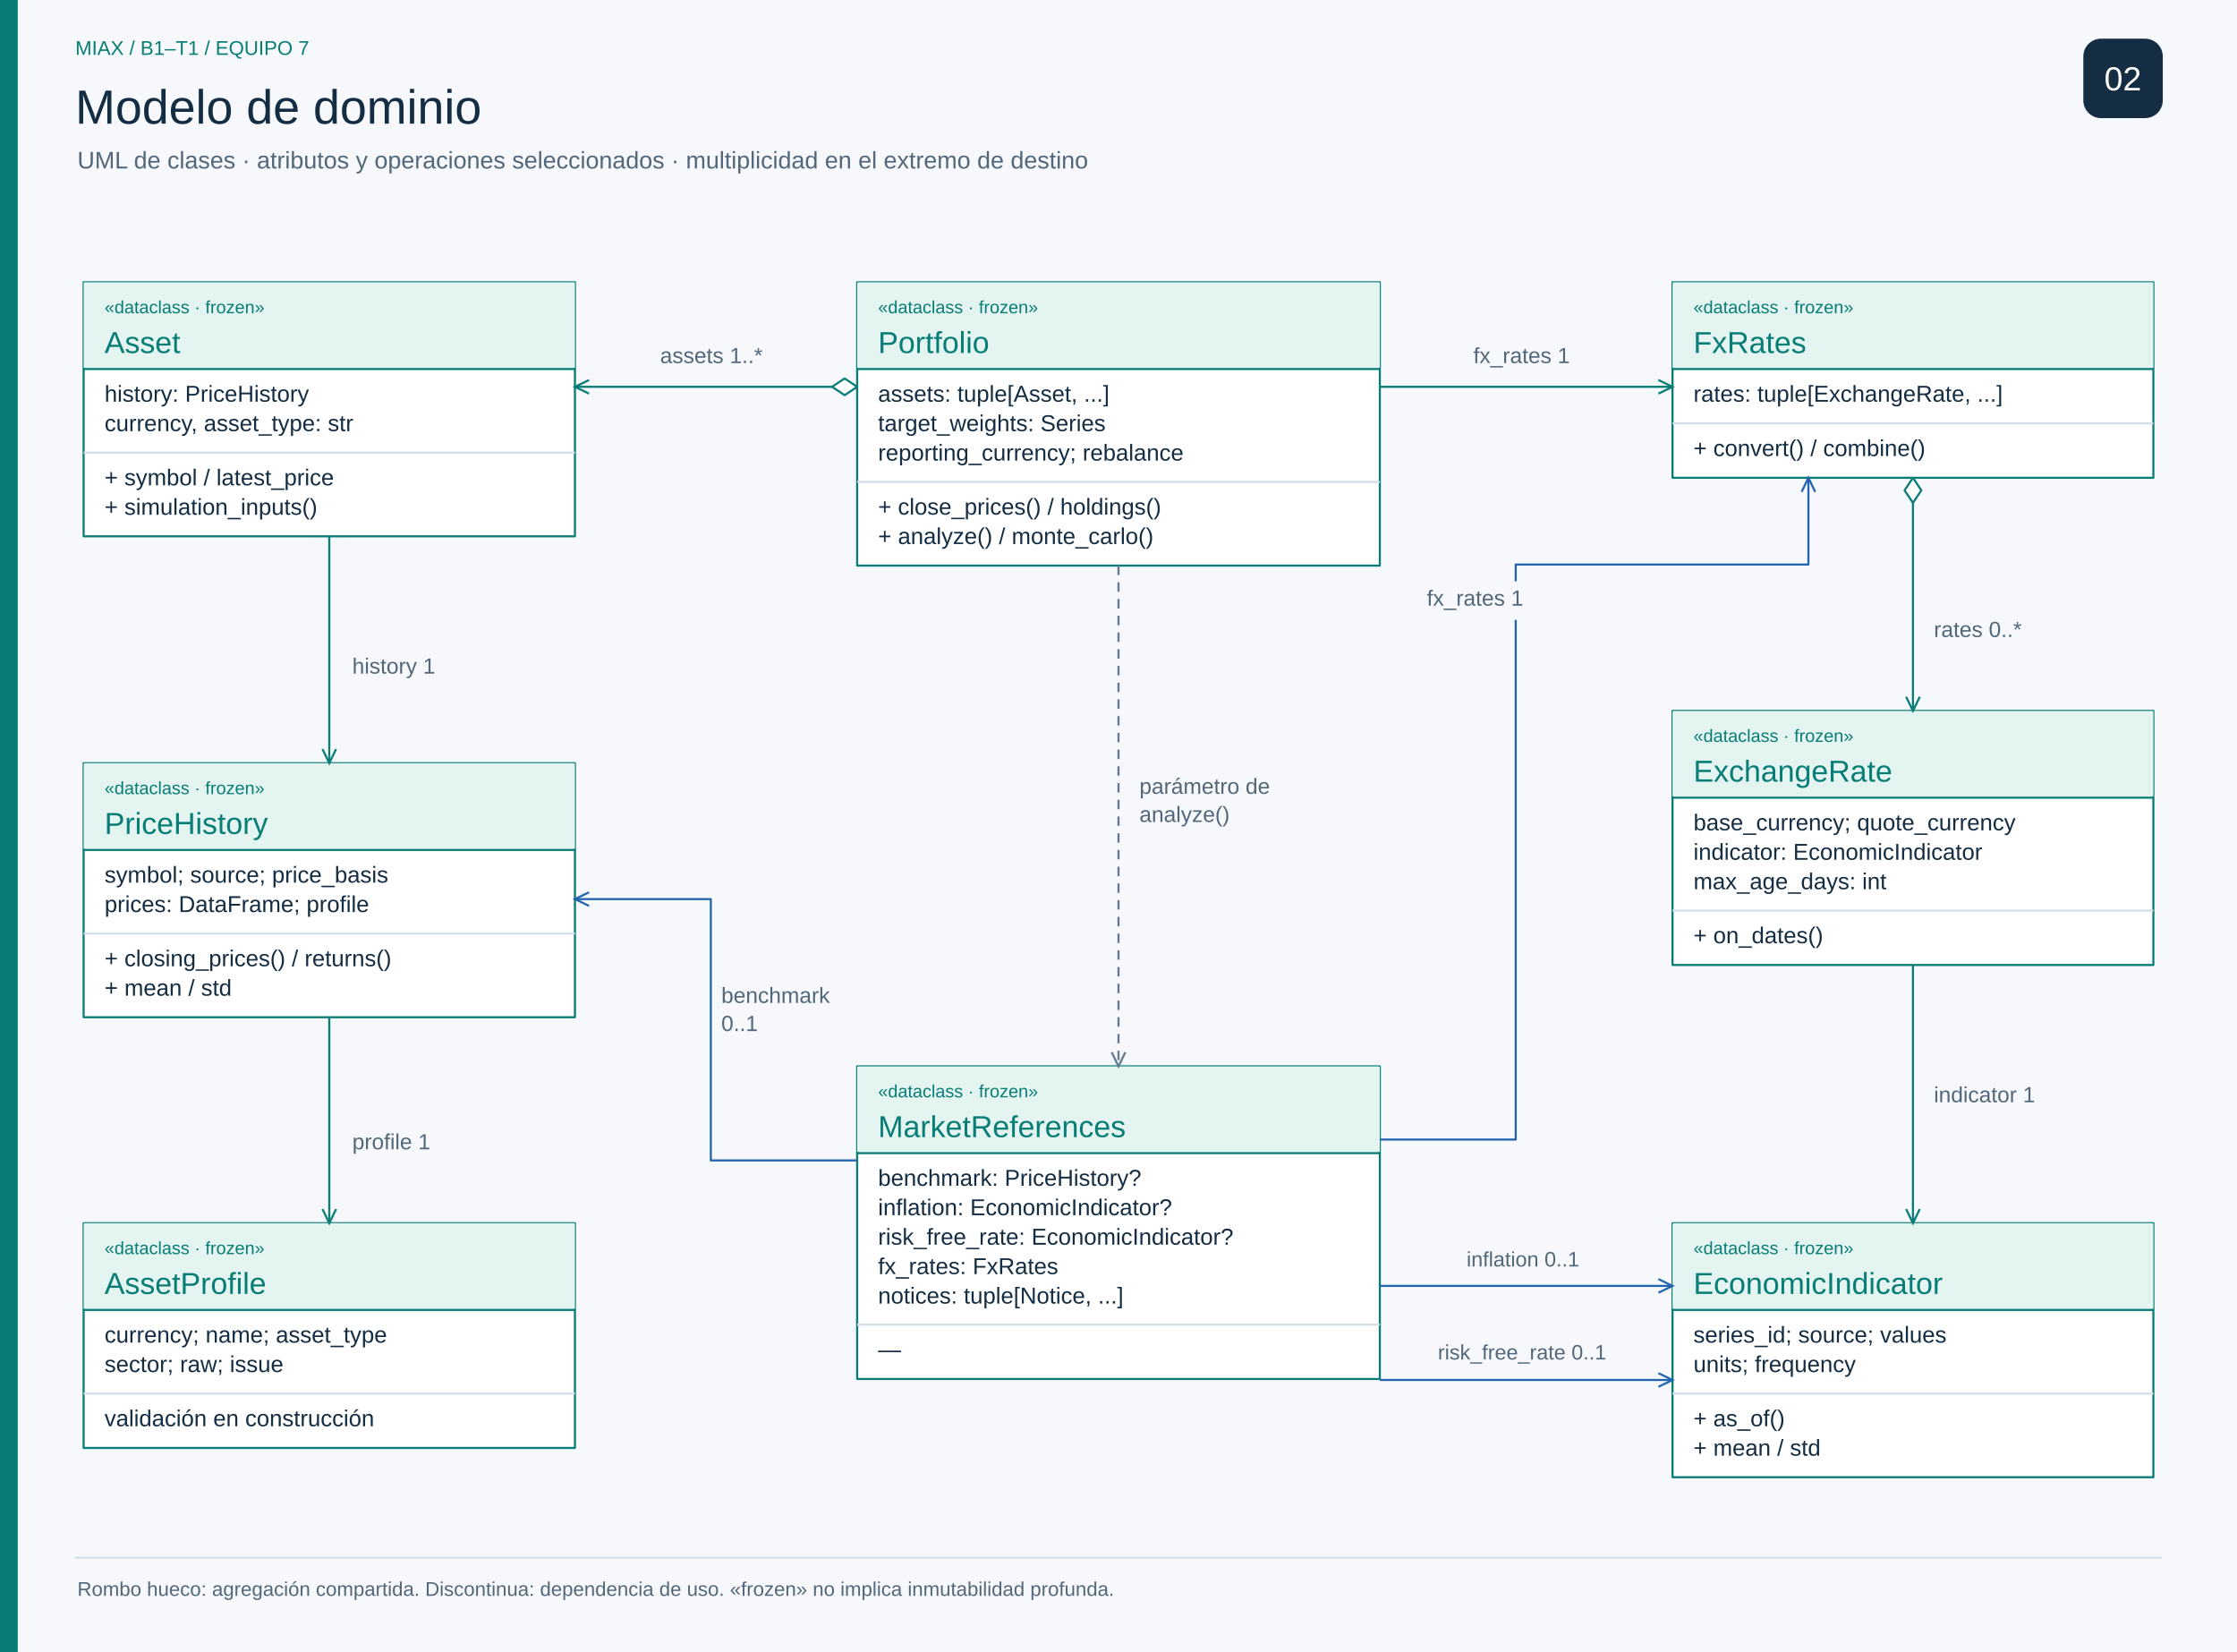
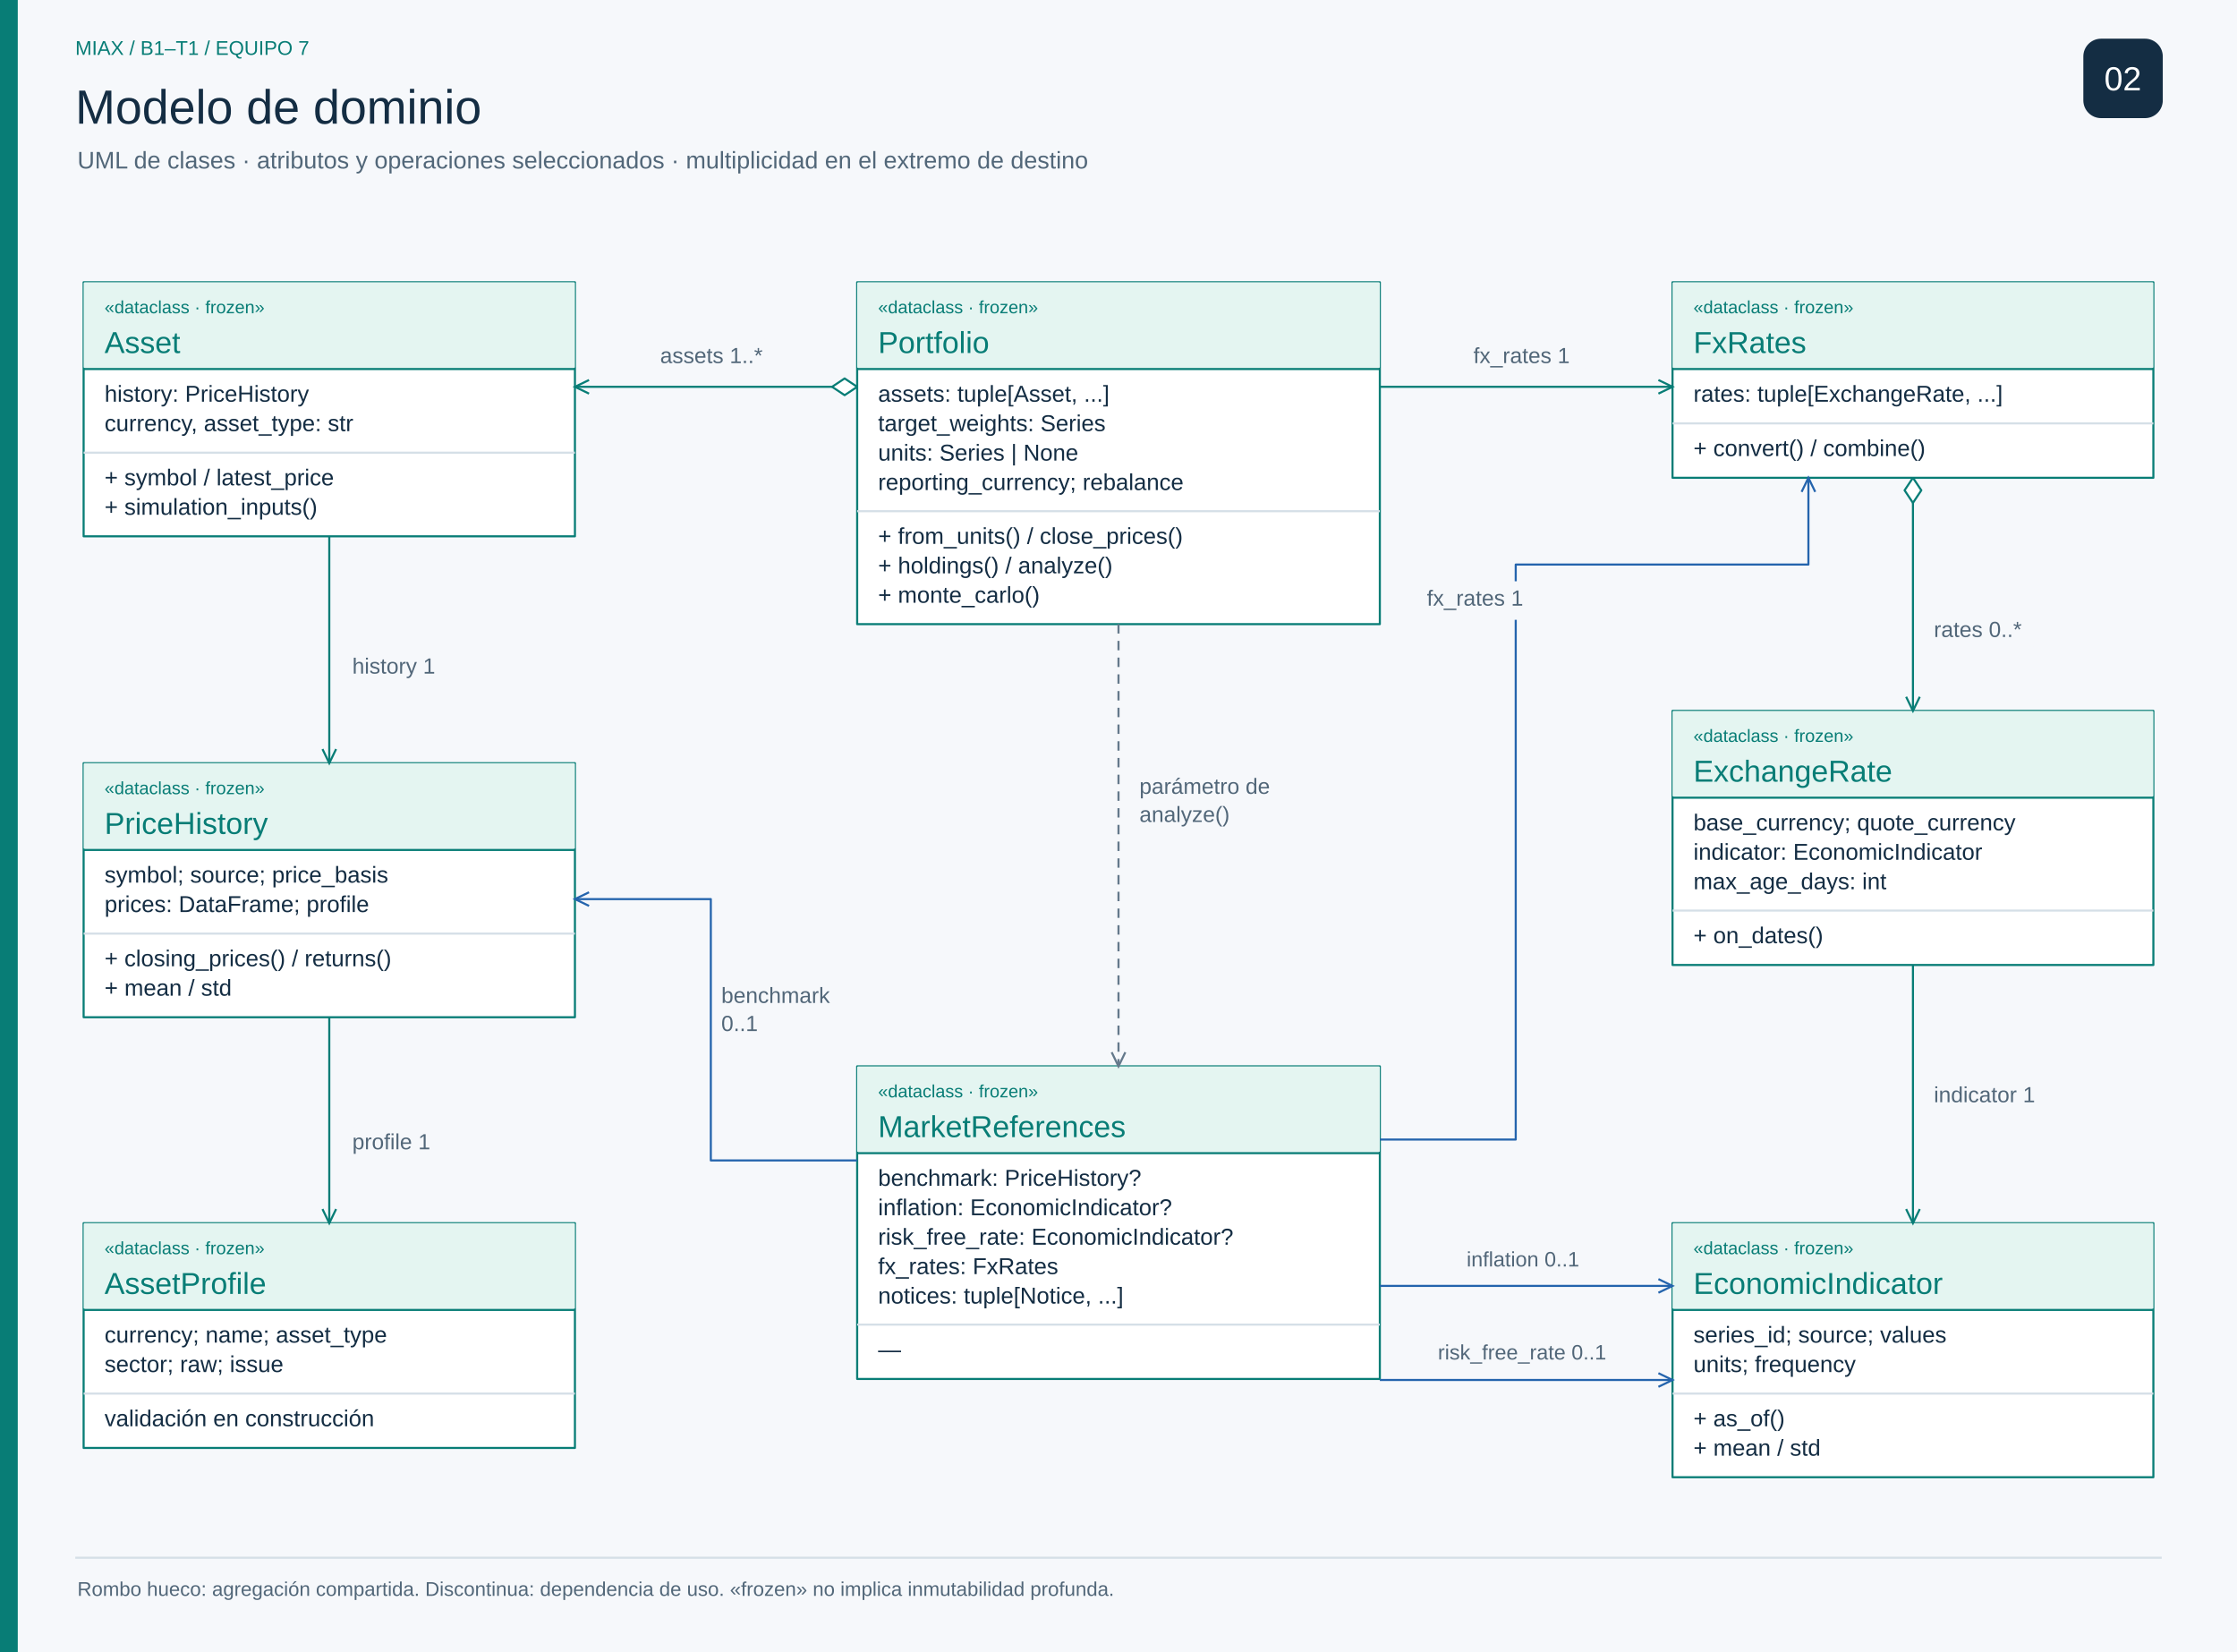
<svg xmlns="http://www.w3.org/2000/svg" width="2140" height="1580" viewBox="0 0 2140 1580" role="img">
  <rect x="0" y="0" width="2140" height="1580" rx="0" fill="#F6F8FB" stroke="#F6F8FB" stroke-width="2" stroke-linejoin="round" />
  <rect x="0" y="0" width="16" height="1580" rx="0" fill="#087D76" stroke="#087D76" stroke-width="2" stroke-linejoin="round" />
  <text x="72" y="52.48" font-family="Arial, Helvetica, sans-serif" font-size="19" fill="#087D76">MIAX  /  B1–T1  /  EQUIPO 7</text>
  <text x="72" y="118.32" font-family="Arial, Helvetica, sans-serif" font-size="46" fill="#142D43">Modelo de dominio</text>
  <text x="74" y="161.16" font-family="Arial, Helvetica, sans-serif" font-size="23" fill="#526779">UML de clases · atributos y operaciones seleccionados · multiplicidad en el extremo de destino</text>
  <rect x="1994" y="38" width="74" height="74" rx="16" fill="#142D43" stroke="#142D43" stroke-width="2" stroke-linejoin="round" />
  <text x="2013.0" y="86.44" font-family="Arial, Helvetica, sans-serif" font-size="32" fill="#FFFFFF">02</text>
  <rect x="80" y="270" width="470" height="243" rx="0" fill="#FFFFFF" stroke="#087D76" stroke-width="2" stroke-linejoin="round" />
  <rect x="81" y="271" width="468" height="80" rx="0" fill="#E4F5F1" stroke="#E4F5F1" stroke-width="2" stroke-linejoin="round" />
  <text x="100" y="299.64" font-family="Arial, Helvetica, sans-serif" font-size="17" fill="#087D76">«dataclass · frozen»</text>
  <text x="100" y="337.68" font-family="Arial, Helvetica, sans-serif" font-size="29" fill="#087D76">Asset</text>
  <polyline points="80,353 550,353" fill="none" stroke="#087D76" stroke-width="2" stroke-linejoin="round" />
  <polyline points="80,433 550,433" fill="none" stroke="#D5DFE7" stroke-width="2" stroke-linejoin="round" />
  <text x="100" y="384.24" font-family="Arial, Helvetica, sans-serif" font-size="22" fill="#142D43">history: PriceHistory</text>
  <text x="100" y="412.4" font-family="Arial, Helvetica, sans-serif" font-size="22" fill="#142D43">currency, asset_type: str</text>
  <text x="100" y="464.24" font-family="Arial, Helvetica, sans-serif" font-size="22" fill="#142D43">+ symbol / latest_price</text>
  <text x="100" y="492.4" font-family="Arial, Helvetica, sans-serif" font-size="22" fill="#142D43">+ simulation_inputs()</text>
-   <rect x="820" y="270" width="500" height="271" rx="0" fill="#FFFFFF" stroke="#087D76" stroke-width="2" stroke-linejoin="round" />
+   <rect x="820" y="270" width="500" height="327" rx="0" fill="#FFFFFF" stroke="#087D76" stroke-width="2" stroke-linejoin="round" />
  <rect x="821" y="271" width="498" height="80" rx="0" fill="#E4F5F1" stroke="#E4F5F1" stroke-width="2" stroke-linejoin="round" />
  <text x="840" y="299.64" font-family="Arial, Helvetica, sans-serif" font-size="17" fill="#087D76">«dataclass · frozen»</text>
  <text x="840" y="337.68" font-family="Arial, Helvetica, sans-serif" font-size="29" fill="#087D76">Portfolio</text>
  <polyline points="820,353 1320,353" fill="none" stroke="#087D76" stroke-width="2" stroke-linejoin="round" />
-   <polyline points="820,461 1320,461" fill="none" stroke="#D5DFE7" stroke-width="2" stroke-linejoin="round" />
+   <polyline points="820,489 1320,489" fill="none" stroke="#D5DFE7" stroke-width="2" stroke-linejoin="round" />
  <text x="840" y="384.24" font-family="Arial, Helvetica, sans-serif" font-size="22" fill="#142D43">assets: tuple[Asset, ...]</text>
  <text x="840" y="412.4" font-family="Arial, Helvetica, sans-serif" font-size="22" fill="#142D43">target_weights: Series</text>
-   <text x="840" y="440.56" font-family="Arial, Helvetica, sans-serif" font-size="22" fill="#142D43">reporting_currency; rebalance</text>
-   <text x="840" y="492.24" font-family="Arial, Helvetica, sans-serif" font-size="22" fill="#142D43">+ close_prices() / holdings()</text>
-   <text x="840" y="520.4" font-family="Arial, Helvetica, sans-serif" font-size="22" fill="#142D43">+ analyze() / monte_carlo()</text>
+   <text x="840" y="440.56" font-family="Arial, Helvetica, sans-serif" font-size="22" fill="#142D43">units: Series | None</text>
+   <text x="840" y="468.72" font-family="Arial, Helvetica, sans-serif" font-size="22" fill="#142D43">reporting_currency; rebalance</text>
+   <text x="840" y="520.24" font-family="Arial, Helvetica, sans-serif" font-size="22" fill="#142D43">+ from_units() / close_prices()</text>
+   <text x="840" y="548.4" font-family="Arial, Helvetica, sans-serif" font-size="22" fill="#142D43">+ holdings() / analyze()</text>
+   <text x="840" y="576.56" font-family="Arial, Helvetica, sans-serif" font-size="22" fill="#142D43">+ monte_carlo()</text>
  <rect x="1600" y="270" width="460" height="187" rx="0" fill="#FFFFFF" stroke="#087D76" stroke-width="2" stroke-linejoin="round" />
  <rect x="1601" y="271" width="458" height="80" rx="0" fill="#E4F5F1" stroke="#E4F5F1" stroke-width="2" stroke-linejoin="round" />
  <text x="1620" y="299.64" font-family="Arial, Helvetica, sans-serif" font-size="17" fill="#087D76">«dataclass · frozen»</text>
  <text x="1620" y="337.68" font-family="Arial, Helvetica, sans-serif" font-size="29" fill="#087D76">FxRates</text>
  <polyline points="1600,353 2060,353" fill="none" stroke="#087D76" stroke-width="2" stroke-linejoin="round" />
  <polyline points="1600,405 2060,405" fill="none" stroke="#D5DFE7" stroke-width="2" stroke-linejoin="round" />
  <text x="1620" y="384.24" font-family="Arial, Helvetica, sans-serif" font-size="22" fill="#142D43">rates: tuple[ExchangeRate, ...]</text>
  <text x="1620" y="436.24" font-family="Arial, Helvetica, sans-serif" font-size="22" fill="#142D43">+ convert() / combine()</text>
  <rect x="80" y="730" width="470" height="243" rx="0" fill="#FFFFFF" stroke="#087D76" stroke-width="2" stroke-linejoin="round" />
  <rect x="81" y="731" width="468" height="80" rx="0" fill="#E4F5F1" stroke="#E4F5F1" stroke-width="2" stroke-linejoin="round" />
  <text x="100" y="759.64" font-family="Arial, Helvetica, sans-serif" font-size="17" fill="#087D76">«dataclass · frozen»</text>
  <text x="100" y="797.68" font-family="Arial, Helvetica, sans-serif" font-size="29" fill="#087D76">PriceHistory</text>
  <polyline points="80,813 550,813" fill="none" stroke="#087D76" stroke-width="2" stroke-linejoin="round" />
  <polyline points="80,893 550,893" fill="none" stroke="#D5DFE7" stroke-width="2" stroke-linejoin="round" />
  <text x="100" y="844.24" font-family="Arial, Helvetica, sans-serif" font-size="22" fill="#142D43">symbol; source; price_basis</text>
  <text x="100" y="872.4" font-family="Arial, Helvetica, sans-serif" font-size="22" fill="#142D43">prices: DataFrame; profile</text>
  <text x="100" y="924.24" font-family="Arial, Helvetica, sans-serif" font-size="22" fill="#142D43">+ closing_prices() / returns()</text>
  <text x="100" y="952.4" font-family="Arial, Helvetica, sans-serif" font-size="22" fill="#142D43">+ mean / std</text>
  <rect x="1600" y="680" width="460" height="243" rx="0" fill="#FFFFFF" stroke="#087D76" stroke-width="2" stroke-linejoin="round" />
  <rect x="1601" y="681" width="458" height="80" rx="0" fill="#E4F5F1" stroke="#E4F5F1" stroke-width="2" stroke-linejoin="round" />
  <text x="1620" y="709.64" font-family="Arial, Helvetica, sans-serif" font-size="17" fill="#087D76">«dataclass · frozen»</text>
  <text x="1620" y="747.68" font-family="Arial, Helvetica, sans-serif" font-size="29" fill="#087D76">ExchangeRate</text>
  <polyline points="1600,763 2060,763" fill="none" stroke="#087D76" stroke-width="2" stroke-linejoin="round" />
  <polyline points="1600,871 2060,871" fill="none" stroke="#D5DFE7" stroke-width="2" stroke-linejoin="round" />
  <text x="1620" y="794.24" font-family="Arial, Helvetica, sans-serif" font-size="22" fill="#142D43">base_currency; quote_currency</text>
  <text x="1620" y="822.4" font-family="Arial, Helvetica, sans-serif" font-size="22" fill="#142D43">indicator: EconomicIndicator</text>
  <text x="1620" y="850.56" font-family="Arial, Helvetica, sans-serif" font-size="22" fill="#142D43">max_age_days: int</text>
  <text x="1620" y="902.24" font-family="Arial, Helvetica, sans-serif" font-size="22" fill="#142D43">+ on_dates()</text>
  <rect x="80" y="1170" width="470" height="215" rx="0" fill="#FFFFFF" stroke="#087D76" stroke-width="2" stroke-linejoin="round" />
  <rect x="81" y="1171" width="468" height="80" rx="0" fill="#E4F5F1" stroke="#E4F5F1" stroke-width="2" stroke-linejoin="round" />
  <text x="100" y="1199.64" font-family="Arial, Helvetica, sans-serif" font-size="17" fill="#087D76">«dataclass · frozen»</text>
  <text x="100" y="1237.68" font-family="Arial, Helvetica, sans-serif" font-size="29" fill="#087D76">AssetProfile</text>
  <polyline points="80,1253 550,1253" fill="none" stroke="#087D76" stroke-width="2" stroke-linejoin="round" />
  <polyline points="80,1333 550,1333" fill="none" stroke="#D5DFE7" stroke-width="2" stroke-linejoin="round" />
  <text x="100" y="1284.24" font-family="Arial, Helvetica, sans-serif" font-size="22" fill="#142D43">currency; name; asset_type</text>
  <text x="100" y="1312.4" font-family="Arial, Helvetica, sans-serif" font-size="22" fill="#142D43">sector; raw; issue</text>
  <text x="100" y="1364.24" font-family="Arial, Helvetica, sans-serif" font-size="22" fill="#142D43">validación en construcción</text>
  <rect x="820" y="1020" width="500" height="299" rx="0" fill="#FFFFFF" stroke="#087D76" stroke-width="2" stroke-linejoin="round" />
  <rect x="821" y="1021" width="498" height="80" rx="0" fill="#E4F5F1" stroke="#E4F5F1" stroke-width="2" stroke-linejoin="round" />
  <text x="840" y="1049.64" font-family="Arial, Helvetica, sans-serif" font-size="17" fill="#087D76">«dataclass · frozen»</text>
  <text x="840" y="1087.68" font-family="Arial, Helvetica, sans-serif" font-size="29" fill="#087D76">MarketReferences</text>
  <polyline points="820,1103 1320,1103" fill="none" stroke="#087D76" stroke-width="2" stroke-linejoin="round" />
  <polyline points="820,1267 1320,1267" fill="none" stroke="#D5DFE7" stroke-width="2" stroke-linejoin="round" />
  <text x="840" y="1134.24" font-family="Arial, Helvetica, sans-serif" font-size="22" fill="#142D43">benchmark: PriceHistory?</text>
  <text x="840" y="1162.4" font-family="Arial, Helvetica, sans-serif" font-size="22" fill="#142D43">inflation: EconomicIndicator?</text>
  <text x="840" y="1190.56" font-family="Arial, Helvetica, sans-serif" font-size="22" fill="#142D43">risk_free_rate: EconomicIndicator?</text>
  <text x="840" y="1218.72" font-family="Arial, Helvetica, sans-serif" font-size="22" fill="#142D43">fx_rates: FxRates</text>
  <text x="840" y="1246.88" font-family="Arial, Helvetica, sans-serif" font-size="22" fill="#142D43">notices: tuple[Notice, ...]</text>
  <text x="840" y="1298.24" font-family="Arial, Helvetica, sans-serif" font-size="22" fill="#142D43">—</text>
  <rect x="1600" y="1170" width="460" height="243" rx="0" fill="#FFFFFF" stroke="#087D76" stroke-width="2" stroke-linejoin="round" />
  <rect x="1601" y="1171" width="458" height="80" rx="0" fill="#E4F5F1" stroke="#E4F5F1" stroke-width="2" stroke-linejoin="round" />
  <text x="1620" y="1199.64" font-family="Arial, Helvetica, sans-serif" font-size="17" fill="#087D76">«dataclass · frozen»</text>
  <text x="1620" y="1237.68" font-family="Arial, Helvetica, sans-serif" font-size="29" fill="#087D76">EconomicIndicator</text>
  <polyline points="1600,1253 2060,1253" fill="none" stroke="#087D76" stroke-width="2" stroke-linejoin="round" />
  <polyline points="1600,1333 2060,1333" fill="none" stroke="#D5DFE7" stroke-width="2" stroke-linejoin="round" />
  <text x="1620" y="1284.24" font-family="Arial, Helvetica, sans-serif" font-size="22" fill="#142D43">series_id; source; values</text>
  <text x="1620" y="1312.4" font-family="Arial, Helvetica, sans-serif" font-size="22" fill="#142D43">units; frequency</text>
  <text x="1620" y="1364.24" font-family="Arial, Helvetica, sans-serif" font-size="22" fill="#142D43">+ as_of()</text>
  <text x="1620" y="1392.4" font-family="Arial, Helvetica, sans-serif" font-size="22" fill="#142D43">+ mean / std</text>
  <polyline points="820,370 808.0,362.0 796.0,370.0 808.0,378.0 820,370" fill="#FFFFFF" stroke="#087D76" stroke-width="2" stroke-linejoin="round" />
  <polyline points="796.0,370.0 550.0,370.0" fill="none" stroke="#087D76" stroke-width="2" stroke-linejoin="round" />
  <polyline points="563.507,363.476 550.0,370.0 563.507,376.524" fill="none" stroke="#087D76" stroke-width="2" />
  <rect x="624.5" y="325" width="121.0" height="34.88" rx="16" fill="#F6F8FB" stroke="#F6F8FB" stroke-width="2" stroke-linejoin="round" />
  <text x="631.5" y="347.32" font-family="Arial, Helvetica, sans-serif" font-size="21" fill="#526779">assets  1..*</text>
  <polyline points="315,513 315,730" fill="none" stroke="#087D76" stroke-width="2" stroke-linejoin="round" />
  <polyline points="308.476,716.493 315,730 321.524,716.493" fill="none" stroke="#087D76" stroke-width="2" />
  <rect x="331" y="622" width="102.0" height="34.88" rx="16" fill="#F6F8FB" stroke="#F6F8FB" stroke-width="2" stroke-linejoin="round" />
  <text x="337" y="644.32" font-family="Arial, Helvetica, sans-serif" font-size="21" fill="#526779">history  1</text>
  <polyline points="315,973 315,1170" fill="none" stroke="#087D76" stroke-width="2" stroke-linejoin="round" />
  <polyline points="308.476,1156.493 315,1170 321.524,1156.493" fill="none" stroke="#087D76" stroke-width="2" />
  <rect x="331" y="1077" width="97.0" height="34.88" rx="16" fill="#F6F8FB" stroke="#F6F8FB" stroke-width="2" stroke-linejoin="round" />
  <text x="337" y="1099.32" font-family="Arial, Helvetica, sans-serif" font-size="21" fill="#526779">profile  1</text>
  <polyline points="1320,370 1600,370" fill="none" stroke="#087D76" stroke-width="2" stroke-linejoin="round" />
  <polyline points="1586.493,376.524 1600,370 1586.493,363.476" fill="none" stroke="#087D76" stroke-width="2" />
  <rect x="1402.5" y="325" width="115.0" height="34.88" rx="16" fill="#F6F8FB" stroke="#F6F8FB" stroke-width="2" stroke-linejoin="round" />
  <text x="1409.5" y="347.32" font-family="Arial, Helvetica, sans-serif" font-size="21" fill="#526779">fx_rates  1</text>
  <polyline points="1830,457 1822.0,469.0 1830.0,481.0 1838.0,469.0 1830,457" fill="#FFFFFF" stroke="#087D76" stroke-width="2" stroke-linejoin="round" />
  <polyline points="1830.0,481.0 1830.0,680.0" fill="none" stroke="#087D76" stroke-width="2" stroke-linejoin="round" />
  <polyline points="1823.476,666.493 1830.0,680.0 1836.524,666.493" fill="none" stroke="#087D76" stroke-width="2" />
  <rect x="1844" y="587" width="106.0" height="34.88" rx="16" fill="#F6F8FB" stroke="#F6F8FB" stroke-width="2" stroke-linejoin="round" />
  <text x="1850" y="609.32" font-family="Arial, Helvetica, sans-serif" font-size="21" fill="#526779">rates  0..*</text>
  <polyline points="1830,923 1830,1170" fill="none" stroke="#087D76" stroke-width="2" stroke-linejoin="round" />
  <polyline points="1823.476,1156.493 1830,1170 1836.524,1156.493" fill="none" stroke="#087D76" stroke-width="2" />
  <rect x="1844" y="1032" width="120.0" height="34.88" rx="16" fill="#F6F8FB" stroke="#F6F8FB" stroke-width="2" stroke-linejoin="round" />
  <text x="1850" y="1054.32" font-family="Arial, Helvetica, sans-serif" font-size="21" fill="#526779">indicator  1</text>
-   <polyline points="1070,541 1070,1020" fill="none" stroke="#64798B" stroke-width="2" stroke-linejoin="round" stroke-dasharray="9 7" />
+   <polyline points="1070,597 1070,1020" fill="none" stroke="#64798B" stroke-width="2" stroke-linejoin="round" stroke-dasharray="9 7" />
  <polyline points="1063.476,1006.493 1070,1020 1076.524,1006.493" fill="none" stroke="#64798B" stroke-width="2" />
  <rect x="1084" y="737" width="142.0" height="61.76" rx="16" fill="#F6F8FB" stroke="#F6F8FB" stroke-width="2" stroke-linejoin="round" />
  <text x="1090" y="759.32" font-family="Arial, Helvetica, sans-serif" font-size="21" fill="#526779">parámetro de</text>
  <text x="1090" y="786.2" font-family="Arial, Helvetica, sans-serif" font-size="21" fill="#526779">analyze()</text>
  <polyline points="820,1110 680,1110 680,860 550,860" fill="none" stroke="#2464AD" stroke-width="2" stroke-linejoin="round" />
  <polyline points="563.507,853.476 550,860 563.507,866.524" fill="none" stroke="#2464AD" stroke-width="2" />
  <rect x="684" y="937" width="121.0" height="61.76" rx="16" fill="#F6F8FB" stroke="#F6F8FB" stroke-width="2" stroke-linejoin="round" />
  <text x="690" y="959.32" font-family="Arial, Helvetica, sans-serif" font-size="21" fill="#526779">benchmark</text>
  <text x="690" y="986.2" font-family="Arial, Helvetica, sans-serif" font-size="21" fill="#526779">0..1</text>
  <polyline points="1320,1090 1450,1090 1450,540 1730,540 1730,457" fill="none" stroke="#2464AD" stroke-width="2" stroke-linejoin="round" />
  <polyline points="1736.524,470.507 1730,457 1723.476,470.507" fill="none" stroke="#2464AD" stroke-width="2" />
  <rect x="1359" y="557" width="115.0" height="34.88" rx="16" fill="#F6F8FB" stroke="#F6F8FB" stroke-width="2" stroke-linejoin="round" />
  <text x="1365" y="579.32" font-family="Arial, Helvetica, sans-serif" font-size="21" fill="#526779">fx_rates  1</text>
  <polyline points="1320,1230 1600,1230" fill="none" stroke="#2464AD" stroke-width="2" stroke-linejoin="round" />
  <polyline points="1586.493,1236.524 1600,1230 1586.493,1223.476" fill="none" stroke="#2464AD" stroke-width="2" />
  <rect x="1396.0" y="1190" width="128.0" height="33.6" rx="16" fill="#F6F8FB" stroke="#F6F8FB" stroke-width="2" stroke-linejoin="round" />
  <text x="1403.0" y="1211.4" font-family="Arial, Helvetica, sans-serif" font-size="20" fill="#526779">inflation  0..1</text>
  <polyline points="1320,1320 1600,1320" fill="none" stroke="#2464AD" stroke-width="2" stroke-linejoin="round" />
  <polyline points="1586.493,1326.524 1600,1320 1586.493,1313.476" fill="none" stroke="#2464AD" stroke-width="2" />
  <rect x="1368.5" y="1279" width="183.0" height="33.6" rx="16" fill="#F6F8FB" stroke="#F6F8FB" stroke-width="2" stroke-linejoin="round" />
  <text x="1375.5" y="1300.4" font-family="Arial, Helvetica, sans-serif" font-size="20" fill="#526779">risk_free_rate  0..1</text>
  <polyline points="72,1490 2068,1490" fill="none" stroke="#D5DFE7" stroke-width="2" stroke-linejoin="round" />
  <text x="74" y="1526.48" font-family="Arial, Helvetica, sans-serif" font-size="19" fill="#526779">Rombo hueco: agregación compartida. Discontinua: dependencia de uso. «frozen» no implica inmutabilidad profunda.</text>
</svg>
